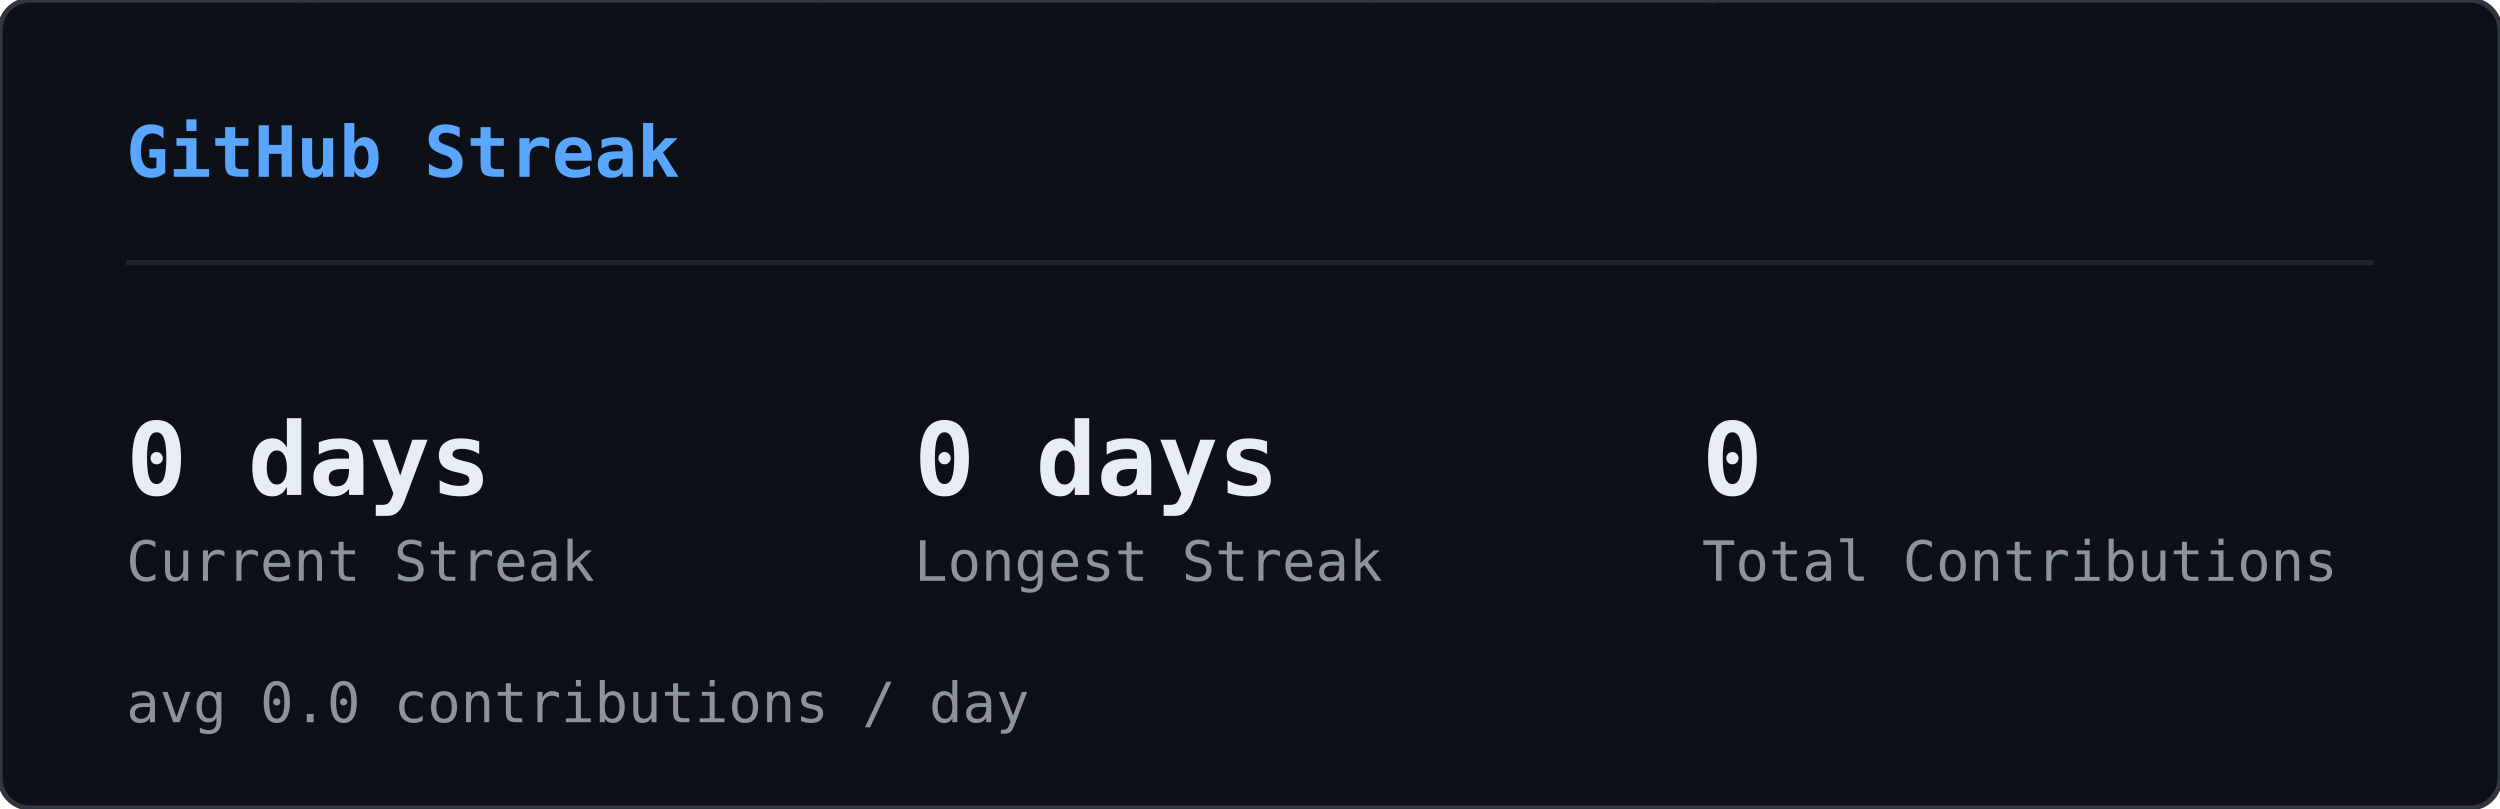
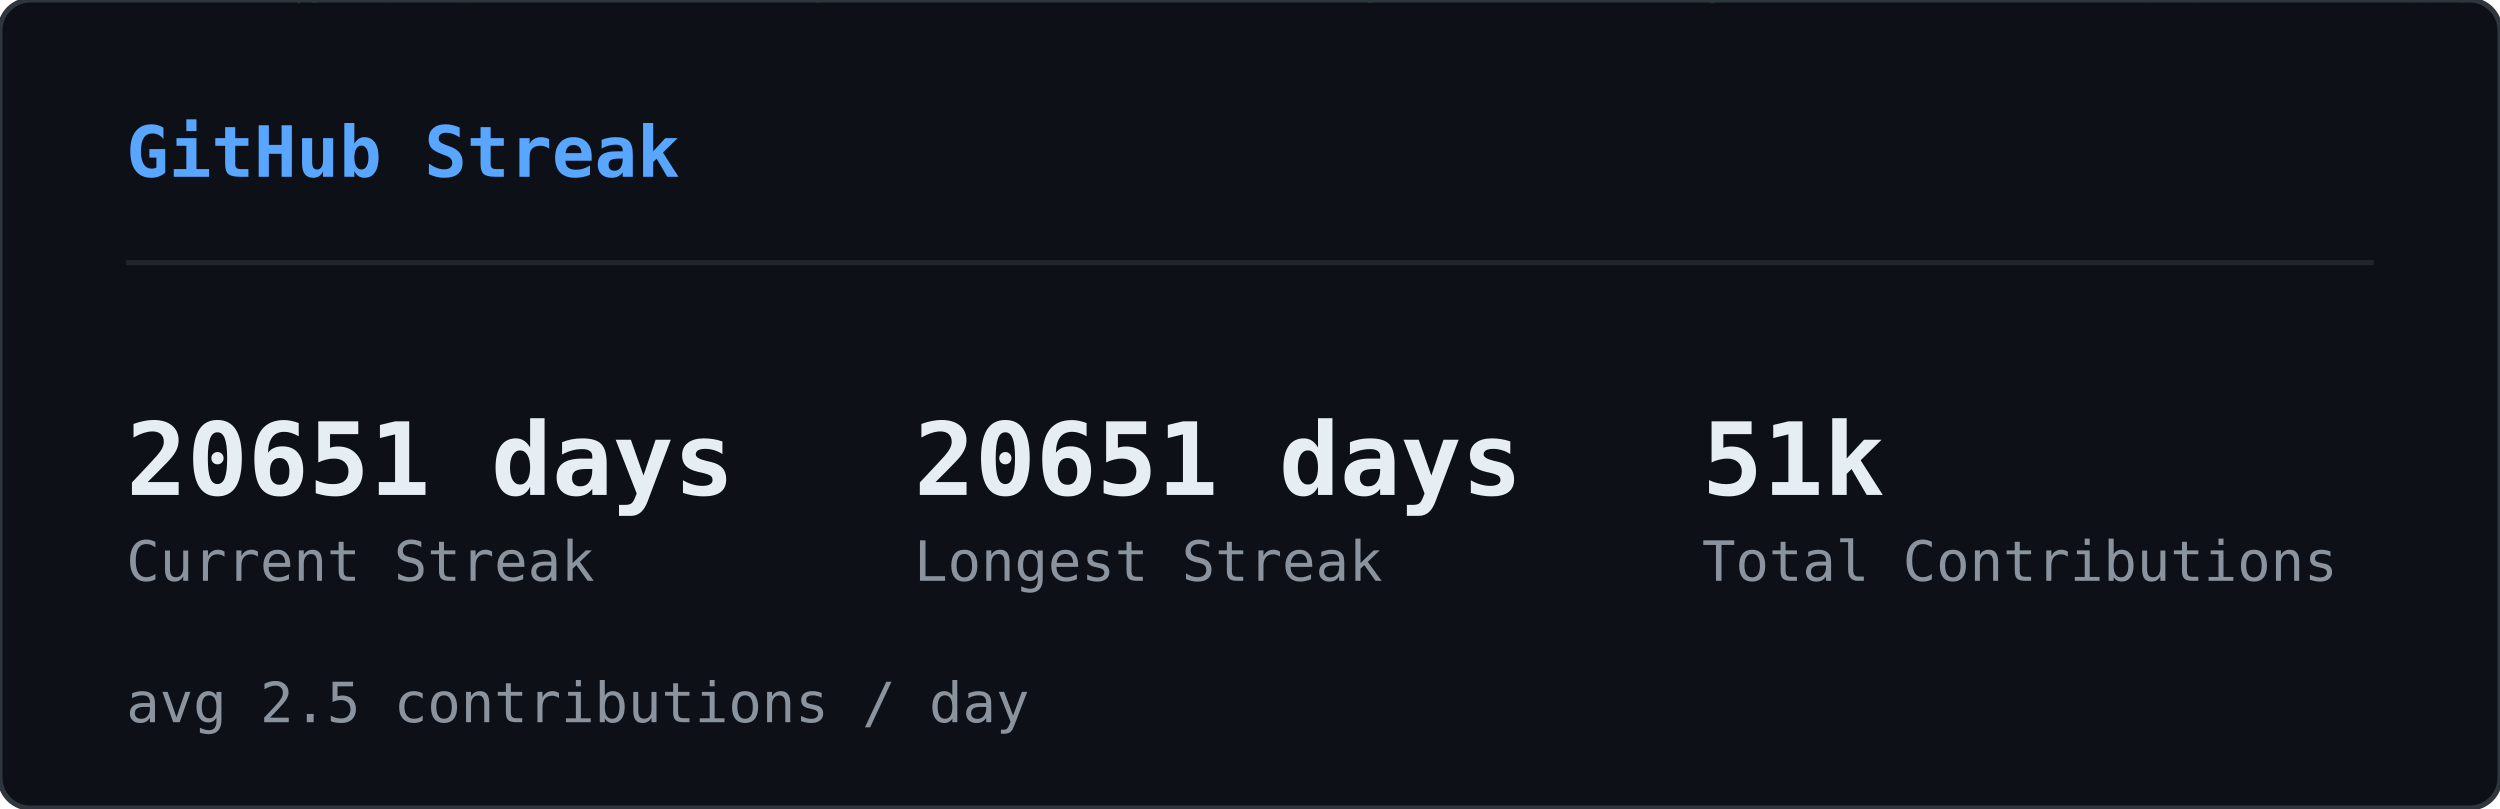
<svg xmlns="http://www.w3.org/2000/svg" width="495" height="160" viewBox="0 0 495 160">
  <defs>
    <clipPath id="sk-clip">
      <rect width="495" height="160" rx="6" />
    </clipPath>
  </defs>
  <rect width="495" height="160" rx="6" fill="#0d1117" />
  <g clip-path="url(#sk-clip)">
    <g opacity="0.22">
      <style>@keyframes sk0{from{transform:translateY(-74px)}to{transform:translateY(174px)}}@keyframes sk1{from{transform:translateY(-46px)}to{transform:translateY(174px)}}@keyframes sk2{from{transform:translateY(-46px)}to{transform:translateY(174px)}}@keyframes sk3{from{transform:translateY(-46px)}to{transform:translateY(174px)}}@keyframes sk4{from{transform:translateY(-46px)}to{transform:translateY(174px)}}@keyframes sk5{from{transform:translateY(-46px)}to{transform:translateY(174px)}}@keyframes sk6{from{transform:translateY(-46px)}to{transform:translateY(174px)}}@keyframes sk7{from{transform:translateY(-46px)}to{transform:translateY(174px)}}@keyframes sk8{from{transform:translateY(-46px)}to{transform:translateY(174px)}}@keyframes sk9{from{transform:translateY(-46px)}to{transform:translateY(174px)}}@keyframes sk10{from{transform:translateY(-46px)}to{transform:translateY(174px)}}@keyframes sk11{from{transform:translateY(-46px)}to{transform:translateY(174px)}}@keyframes sk12{from{transform:translateY(-46px)}to{transform:translateY(174px)}}@keyframes sk13{from{transform:translateY(-46px)}to{transform:translateY(174px)}}@keyframes sk14{from{transform:translateY(-46px)}to{transform:translateY(174px)}}@keyframes sk15{from{transform:translateY(-46px)}to{transform:translateY(174px)}}@keyframes sk16{from{transform:translateY(-46px)}to{transform:translateY(174px)}}@keyframes sk17{from{transform:translateY(-46px)}to{transform:translateY(174px)}}@keyframes sk18{from{transform:translateY(-46px)}to{transform:translateY(174px)}}@keyframes sk19{from{transform:translateY(-46px)}to{transform:translateY(174px)}}@keyframes sk20{from{transform:translateY(-46px)}to{transform:translateY(174px)}}@keyframes sk21{from{transform:translateY(-46px)}to{transform:translateY(174px)}}@keyframes sk22{from{transform:translateY(-46px)}to{transform:translateY(174px)}}@keyframes sk23{from{transform:translateY(-46px)}to{transform:translateY(174px)}}@keyframes sk24{from{transform:translateY(-46px)}to{transform:translateY(174px)}}@keyframes sk25{from{transform:translateY(-46px)}to{transform:translateY(174px)}}@keyframes sk26{from{transform:translateY(-46px)}to{transform:translateY(174px)}}@keyframes sk27{from{transform:translateY(-46px)}to{transform:translateY(174px)}}@keyframes sk28{from{transform:translateY(-46px)}to{transform:translateY(174px)}}@keyframes sk29{from{transform:translateY(-46px)}to{transform:translateY(174px)}}@keyframes sk30{from{transform:translateY(-46px)}to{transform:translateY(174px)}}@keyframes sk31{from{transform:translateY(-46px)}to{transform:translateY(174px)}}@keyframes sk32{from{transform:translateY(-46px)}to{transform:translateY(174px)}}@keyframes sk33{from{transform:translateY(-46px)}to{transform:translateY(174px)}}@keyframes sk34{from{transform:translateY(-46px)}to{transform:translateY(174px)}}@keyframes sk35{from{transform:translateY(-46px)}to{transform:translateY(174px)}}@keyframes sk36{from{transform:translateY(-46px)}to{transform:translateY(174px)}}@keyframes sk37{from{transform:translateY(-46px)}to{transform:translateY(174px)}}</style>
      <g style="animation:sk0 1.64s linear infinite;animation-delay:-1.62s">
        <text x="422" y="0" font-family="monospace" font-size="12" fill="#00ff41">ｿ</text>
        <text x="422" y="-14" font-family="monospace" font-size="12" fill="#00ff41" opacity="0.83">1</text>
        <text x="422" y="-28" font-family="monospace" font-size="12" fill="#00ff41" opacity="0.67">ｬ</text>
        <text x="422" y="-42" font-family="monospace" font-size="12" fill="#00ff41" opacity="0.50">ﾕ</text>
        <text x="422" y="-56" font-family="monospace" font-size="12" fill="#00ff41" opacity="0.33">ﾕ</text>
        <text x="422" y="-70" font-family="monospace" font-size="12" fill="#00ff41" opacity="0.17">ﾑ</text>
      </g>
      <g style="animation:sk1 2.59s linear infinite;animation-delay:-0.47s">
        <text x="260" y="0" font-family="monospace" font-size="12" fill="#00ff41">ﾛ</text>
        <text x="260" y="-14" font-family="monospace" font-size="12" fill="#00ff41" opacity="0.75">ｻ</text>
        <text x="260" y="-28" font-family="monospace" font-size="12" fill="#00ff41" opacity="0.50">ﾖ</text>
        <text x="260" y="-42" font-family="monospace" font-size="12" fill="#00ff41" opacity="0.25">ﾊ</text>
      </g>
      <g style="animation:sk2 1.85s linear infinite;animation-delay:-0.90s">
        <text x="158" y="0" font-family="monospace" font-size="12" fill="#00ff41">ﾎ</text>
        <text x="158" y="-14" font-family="monospace" font-size="12" fill="#00ff41" opacity="0.75">ﾇ</text>
        <text x="158" y="-28" font-family="monospace" font-size="12" fill="#00ff41" opacity="0.50">ﾋ</text>
        <text x="158" y="-42" font-family="monospace" font-size="12" fill="#00ff41" opacity="0.25">ﾁ</text>
      </g>
      <g style="animation:sk3 2.73s linear infinite;animation-delay:-0.65s">
        <text x="308" y="0" font-family="monospace" font-size="12" fill="#00ff41">ﾑ</text>
        <text x="308" y="-14" font-family="monospace" font-size="12" fill="#00ff41" opacity="0.75">1</text>
        <text x="308" y="-28" font-family="monospace" font-size="12" fill="#00ff41" opacity="0.50">ｶ</text>
        <text x="308" y="-42" font-family="monospace" font-size="12" fill="#00ff41" opacity="0.25">ﾆ</text>
      </g>
      <g style="animation:sk4 1.92s linear infinite;animation-delay:-0.21s">
        <text x="90" y="0" font-family="monospace" font-size="12" fill="#00ff41">ｦ</text>
        <text x="90" y="-14" font-family="monospace" font-size="12" fill="#00ff41" opacity="0.75">ｽ</text>
        <text x="90" y="-28" font-family="monospace" font-size="12" fill="#00ff41" opacity="0.50">ｸ</text>
        <text x="90" y="-42" font-family="monospace" font-size="12" fill="#00ff41" opacity="0.25">ﾖ</text>
      </g>
      <g style="animation:sk5 2.64s linear infinite;animation-delay:-1.85s">
        <text x="267" y="0" font-family="monospace" font-size="12" fill="#00ff41">ｮ</text>
        <text x="267" y="-14" font-family="monospace" font-size="12" fill="#00ff41" opacity="0.75">ｺ</text>
        <text x="267" y="-28" font-family="monospace" font-size="12" fill="#00ff41" opacity="0.50">ｩ</text>
        <text x="267" y="-42" font-family="monospace" font-size="12" fill="#00ff41" opacity="0.25">8</text>
      </g>
      <g style="animation:sk6 1.74s linear infinite;animation-delay:-1.31s">
        <text x="363" y="0" font-family="monospace" font-size="12" fill="#00ff41">5</text>
        <text x="363" y="-14" font-family="monospace" font-size="12" fill="#00ff41" opacity="0.75">ﾂ</text>
        <text x="363" y="-28" font-family="monospace" font-size="12" fill="#00ff41" opacity="0.50">ｸ</text>
        <text x="363" y="-42" font-family="monospace" font-size="12" fill="#00ff41" opacity="0.25">ｶ</text>
      </g>
      <g style="animation:sk7 2.64s linear infinite;animation-delay:-0.96s">
        <text x="336" y="0" font-family="monospace" font-size="12" fill="#00ff41">ｨ</text>
        <text x="336" y="-14" font-family="monospace" font-size="12" fill="#00ff41" opacity="0.75">ｺ</text>
        <text x="336" y="-28" font-family="monospace" font-size="12" fill="#00ff41" opacity="0.50">ｪ</text>
        <text x="336" y="-42" font-family="monospace" font-size="12" fill="#00ff41" opacity="0.25">ﾄ</text>
      </g>
      <g style="animation:sk8 2.39s linear infinite;animation-delay:-0.71s">
        <text x="250" y="0" font-family="monospace" font-size="12" fill="#00ff41">9</text>
        <text x="250" y="-14" font-family="monospace" font-size="12" fill="#00ff41" opacity="0.75">ｾ</text>
        <text x="250" y="-28" font-family="monospace" font-size="12" fill="#00ff41" opacity="0.50">4</text>
        <text x="250" y="-42" font-family="monospace" font-size="12" fill="#00ff41" opacity="0.25">ﾕ</text>
      </g>
      <g style="animation:sk9 2.65s linear infinite;animation-delay:-1.67s">
        <text x="236" y="0" font-family="monospace" font-size="12" fill="#00ff41">ｭ</text>
        <text x="236" y="-14" font-family="monospace" font-size="12" fill="#00ff41" opacity="0.75">0</text>
        <text x="236" y="-28" font-family="monospace" font-size="12" fill="#00ff41" opacity="0.50">ｾ</text>
        <text x="236" y="-42" font-family="monospace" font-size="12" fill="#00ff41" opacity="0.25">ﾄ</text>
      </g>
      <g style="animation:sk10 1.52s linear infinite;animation-delay:-0.00s">
        <text x="64" y="0" font-family="monospace" font-size="12" fill="#00ff41">ﾁ</text>
        <text x="64" y="-14" font-family="monospace" font-size="12" fill="#00ff41" opacity="0.75">ｶ</text>
        <text x="64" y="-28" font-family="monospace" font-size="12" fill="#00ff41" opacity="0.50">ｨ</text>
        <text x="64" y="-42" font-family="monospace" font-size="12" fill="#00ff41" opacity="0.25">ｽ</text>
      </g>
      <g style="animation:sk11 3.16s linear infinite;animation-delay:-1.48s">
        <text x="311" y="0" font-family="monospace" font-size="12" fill="#00ff41">ﾋ</text>
        <text x="311" y="-14" font-family="monospace" font-size="12" fill="#00ff41" opacity="0.75">ﾐ</text>
        <text x="311" y="-28" font-family="monospace" font-size="12" fill="#00ff41" opacity="0.50">1</text>
        <text x="311" y="-42" font-family="monospace" font-size="12" fill="#00ff41" opacity="0.25">ﾏ</text>
      </g>
      <g style="animation:sk12 2.73s linear infinite;animation-delay:-0.64s">
        <text x="57" y="0" font-family="monospace" font-size="12" fill="#00ff41">ｯ</text>
        <text x="57" y="-14" font-family="monospace" font-size="12" fill="#00ff41" opacity="0.75">ｩ</text>
        <text x="57" y="-28" font-family="monospace" font-size="12" fill="#00ff41" opacity="0.50">ｬ</text>
        <text x="57" y="-42" font-family="monospace" font-size="12" fill="#00ff41" opacity="0.25">1</text>
      </g>
      <g style="animation:sk13 2.24s linear infinite;animation-delay:-0.48s">
        <text x="20" y="0" font-family="monospace" font-size="12" fill="#00ff41">0</text>
        <text x="20" y="-14" font-family="monospace" font-size="12" fill="#00ff41" opacity="0.75">ｸ</text>
        <text x="20" y="-28" font-family="monospace" font-size="12" fill="#00ff41" opacity="0.50">ｵ</text>
        <text x="20" y="-42" font-family="monospace" font-size="12" fill="#00ff41" opacity="0.25">ｹ</text>
      </g>
      <g style="animation:sk14 2.48s linear infinite;animation-delay:-0.05s">
        <text x="468" y="0" font-family="monospace" font-size="12" fill="#00ff41">ﾌ</text>
        <text x="468" y="-14" font-family="monospace" font-size="12" fill="#00ff41" opacity="0.75">ｿ</text>
        <text x="468" y="-28" font-family="monospace" font-size="12" fill="#00ff41" opacity="0.50">ｪ</text>
        <text x="468" y="-42" font-family="monospace" font-size="12" fill="#00ff41" opacity="0.25">ﾁ</text>
      </g>
      <g style="animation:sk15 2.50s linear infinite;animation-delay:-0.45s">
        <text x="139" y="0" font-family="monospace" font-size="12" fill="#00ff41">ﾋ</text>
        <text x="139" y="-14" font-family="monospace" font-size="12" fill="#00ff41" opacity="0.75">0</text>
        <text x="139" y="-28" font-family="monospace" font-size="12" fill="#00ff41" opacity="0.50">ﾈ</text>
        <text x="139" y="-42" font-family="monospace" font-size="12" fill="#00ff41" opacity="0.25">ﾃ</text>
      </g>
      <g style="animation:sk16 2.07s linear infinite;animation-delay:-0.83s">
        <text x="159" y="0" font-family="monospace" font-size="12" fill="#00ff41">ｬ</text>
        <text x="159" y="-14" font-family="monospace" font-size="12" fill="#00ff41" opacity="0.75">ｽ</text>
        <text x="159" y="-28" font-family="monospace" font-size="12" fill="#00ff41" opacity="0.50">ﾅ</text>
        <text x="159" y="-42" font-family="monospace" font-size="12" fill="#00ff41" opacity="0.25">ﾐ</text>
      </g>
      <g style="animation:sk17 2.99s linear infinite;animation-delay:-0.91s">
        <text x="432" y="0" font-family="monospace" font-size="12" fill="#00ff41">ｷ</text>
        <text x="432" y="-14" font-family="monospace" font-size="12" fill="#00ff41" opacity="0.75">ｵ</text>
        <text x="432" y="-28" font-family="monospace" font-size="12" fill="#00ff41" opacity="0.50">ｵ</text>
        <text x="432" y="-42" font-family="monospace" font-size="12" fill="#00ff41" opacity="0.25">ｮ</text>
      </g>
      <g style="animation:sk18 2.12s linear infinite;animation-delay:-1.41s">
        <text x="74" y="0" font-family="monospace" font-size="12" fill="#00ff41">ｳ</text>
        <text x="74" y="-14" font-family="monospace" font-size="12" fill="#00ff41" opacity="0.75">0</text>
        <text x="74" y="-28" font-family="monospace" font-size="12" fill="#00ff41" opacity="0.50">ｽ</text>
        <text x="74" y="-42" font-family="monospace" font-size="12" fill="#00ff41" opacity="0.25">ｹ</text>
      </g>
      <g style="animation:sk19 2.39s linear infinite;animation-delay:-1.53s">
        <text x="58" y="0" font-family="monospace" font-size="12" fill="#00ff41">ｮ</text>
        <text x="58" y="-14" font-family="monospace" font-size="12" fill="#00ff41" opacity="0.75">9</text>
        <text x="58" y="-28" font-family="monospace" font-size="12" fill="#00ff41" opacity="0.50">ｸ</text>
        <text x="58" y="-42" font-family="monospace" font-size="12" fill="#00ff41" opacity="0.25">ｺ</text>
      </g>
      <g style="animation:sk20 3.07s linear infinite;animation-delay:-0.42s">
        <text x="464" y="0" font-family="monospace" font-size="12" fill="#00ff41">ﾊ</text>
        <text x="464" y="-14" font-family="monospace" font-size="12" fill="#00ff41" opacity="0.75">ﾂ</text>
        <text x="464" y="-28" font-family="monospace" font-size="12" fill="#00ff41" opacity="0.50">5</text>
        <text x="464" y="-42" font-family="monospace" font-size="12" fill="#00ff41" opacity="0.25">ﾄ</text>
      </g>
      <g style="animation:sk21 1.88s linear infinite;animation-delay:-0.50s">
        <text x="271" y="0" font-family="monospace" font-size="12" fill="#00ff41">ｺ</text>
        <text x="271" y="-14" font-family="monospace" font-size="12" fill="#00ff41" opacity="0.75">ｵ</text>
        <text x="271" y="-28" font-family="monospace" font-size="12" fill="#00ff41" opacity="0.50">ｨ</text>
        <text x="271" y="-42" font-family="monospace" font-size="12" fill="#00ff41" opacity="0.25">ﾚ</text>
      </g>
      <g style="animation:sk22 2.58s linear infinite;animation-delay:-1.23s">
        <text x="485" y="0" font-family="monospace" font-size="12" fill="#00ff41">ｩ</text>
        <text x="485" y="-14" font-family="monospace" font-size="12" fill="#00ff41" opacity="0.75">ﾙ</text>
        <text x="485" y="-28" font-family="monospace" font-size="12" fill="#00ff41" opacity="0.50">ﾛ</text>
        <text x="485" y="-42" font-family="monospace" font-size="12" fill="#00ff41" opacity="0.25">ﾈ</text>
      </g>
      <g style="animation:sk23 3.17s linear infinite;animation-delay:-2.86s">
        <text x="244" y="0" font-family="monospace" font-size="12" fill="#00ff41">ﾓ</text>
        <text x="244" y="-14" font-family="monospace" font-size="12" fill="#00ff41" opacity="0.75">ｶ</text>
        <text x="244" y="-28" font-family="monospace" font-size="12" fill="#00ff41" opacity="0.50">ｴ</text>
        <text x="244" y="-42" font-family="monospace" font-size="12" fill="#00ff41" opacity="0.25">ｿ</text>
      </g>
      <g style="animation:sk24 2.09s linear infinite;animation-delay:-1.35s">
        <text x="413" y="0" font-family="monospace" font-size="12" fill="#00ff41">ｴ</text>
        <text x="413" y="-14" font-family="monospace" font-size="12" fill="#00ff41" opacity="0.75">ﾎ</text>
        <text x="413" y="-28" font-family="monospace" font-size="12" fill="#00ff41" opacity="0.50">9</text>
        <text x="413" y="-42" font-family="monospace" font-size="12" fill="#00ff41" opacity="0.25">ﾝ</text>
      </g>
      <g style="animation:sk25 2.30s linear infinite;animation-delay:-0.07s">
        <text x="479" y="0" font-family="monospace" font-size="12" fill="#00ff41">ｹ</text>
        <text x="479" y="-14" font-family="monospace" font-size="12" fill="#00ff41" opacity="0.75">ｦ</text>
        <text x="479" y="-28" font-family="monospace" font-size="12" fill="#00ff41" opacity="0.50">ﾌ</text>
        <text x="479" y="-42" font-family="monospace" font-size="12" fill="#00ff41" opacity="0.25">ｦ</text>
      </g>
      <g style="animation:sk26 2.84s linear infinite;animation-delay:-1.24s">
        <text x="475" y="0" font-family="monospace" font-size="12" fill="#00ff41">ｷ</text>
        <text x="475" y="-14" font-family="monospace" font-size="12" fill="#00ff41" opacity="0.75">ｦ</text>
        <text x="475" y="-28" font-family="monospace" font-size="12" fill="#00ff41" opacity="0.50">ﾚ</text>
        <text x="475" y="-42" font-family="monospace" font-size="12" fill="#00ff41" opacity="0.25">ﾊ</text>
      </g>
      <g style="animation:sk27 2.78s linear infinite;animation-delay:-1.71s">
        <text x="424" y="0" font-family="monospace" font-size="12" fill="#00ff41">ｦ</text>
        <text x="424" y="-14" font-family="monospace" font-size="12" fill="#00ff41" opacity="0.75">ｭ</text>
        <text x="424" y="-28" font-family="monospace" font-size="12" fill="#00ff41" opacity="0.50">ﾎ</text>
        <text x="424" y="-42" font-family="monospace" font-size="12" fill="#00ff41" opacity="0.25">ｴ</text>
      </g>
      <g style="animation:sk28 3.10s linear infinite;animation-delay:-2.18s">
        <text x="261" y="0" font-family="monospace" font-size="12" fill="#00ff41">ﾆ</text>
        <text x="261" y="-14" font-family="monospace" font-size="12" fill="#00ff41" opacity="0.75">7</text>
        <text x="261" y="-28" font-family="monospace" font-size="12" fill="#00ff41" opacity="0.50">ﾄ</text>
        <text x="261" y="-42" font-family="monospace" font-size="12" fill="#00ff41" opacity="0.25">ﾁ</text>
      </g>
      <g style="animation:sk29 1.98s linear infinite;animation-delay:-1.87s">
        <text x="336" y="0" font-family="monospace" font-size="12" fill="#00ff41">ﾛ</text>
        <text x="336" y="-14" font-family="monospace" font-size="12" fill="#00ff41" opacity="0.75">5</text>
        <text x="336" y="-28" font-family="monospace" font-size="12" fill="#00ff41" opacity="0.50">ﾁ</text>
        <text x="336" y="-42" font-family="monospace" font-size="12" fill="#00ff41" opacity="0.25">ﾌ</text>
      </g>
      <g style="animation:sk30 2.46s linear infinite;animation-delay:-1.90s">
        <text x="97" y="0" font-family="monospace" font-size="12" fill="#00ff41">ﾝ</text>
        <text x="97" y="-14" font-family="monospace" font-size="12" fill="#00ff41" opacity="0.75">ﾕ</text>
        <text x="97" y="-28" font-family="monospace" font-size="12" fill="#00ff41" opacity="0.50">ﾖ</text>
        <text x="97" y="-42" font-family="monospace" font-size="12" fill="#00ff41" opacity="0.25">ｨ</text>
      </g>
      <g style="animation:sk31 2.42s linear infinite;animation-delay:-0.95s">
        <text x="196" y="0" font-family="monospace" font-size="12" fill="#00ff41">ﾒ</text>
        <text x="196" y="-14" font-family="monospace" font-size="12" fill="#00ff41" opacity="0.75">ﾓ</text>
        <text x="196" y="-28" font-family="monospace" font-size="12" fill="#00ff41" opacity="0.50">0</text>
        <text x="196" y="-42" font-family="monospace" font-size="12" fill="#00ff41" opacity="0.25">ﾓ</text>
      </g>
      <g style="animation:sk32 1.75s linear infinite;animation-delay:-0.28s">
        <text x="15" y="0" font-family="monospace" font-size="12" fill="#00ff41">ｺ</text>
        <text x="15" y="-14" font-family="monospace" font-size="12" fill="#00ff41" opacity="0.75">ｧ</text>
        <text x="15" y="-28" font-family="monospace" font-size="12" fill="#00ff41" opacity="0.50">ｭ</text>
        <text x="15" y="-42" font-family="monospace" font-size="12" fill="#00ff41" opacity="0.25">2</text>
      </g>
      <g style="animation:sk33 1.60s linear infinite;animation-delay:-0.92s">
        <text x="389" y="0" font-family="monospace" font-size="12" fill="#00ff41">ﾏ</text>
        <text x="389" y="-14" font-family="monospace" font-size="12" fill="#00ff41" opacity="0.75">9</text>
        <text x="389" y="-28" font-family="monospace" font-size="12" fill="#00ff41" opacity="0.50">3</text>
        <text x="389" y="-42" font-family="monospace" font-size="12" fill="#00ff41" opacity="0.25">ｪ</text>
      </g>
      <g style="animation:sk34 3.20s linear infinite;animation-delay:-0.07s">
        <text x="43" y="0" font-family="monospace" font-size="12" fill="#00ff41">5</text>
        <text x="43" y="-14" font-family="monospace" font-size="12" fill="#00ff41" opacity="0.75">9</text>
        <text x="43" y="-28" font-family="monospace" font-size="12" fill="#00ff41" opacity="0.50">ﾗ</text>
        <text x="43" y="-42" font-family="monospace" font-size="12" fill="#00ff41" opacity="0.25">ｽ</text>
      </g>
      <g style="animation:sk35 2.79s linear infinite;animation-delay:-2.17s">
        <text x="254" y="0" font-family="monospace" font-size="12" fill="#00ff41">ﾝ</text>
        <text x="254" y="-14" font-family="monospace" font-size="12" fill="#00ff41" opacity="0.75">ﾎ</text>
        <text x="254" y="-28" font-family="monospace" font-size="12" fill="#00ff41" opacity="0.50">8</text>
        <text x="254" y="-42" font-family="monospace" font-size="12" fill="#00ff41" opacity="0.25">ﾌ</text>
      </g>
      <g style="animation:sk36 2.92s linear infinite;animation-delay:-0.51s">
        <text x="89" y="0" font-family="monospace" font-size="12" fill="#00ff41">ｦ</text>
        <text x="89" y="-14" font-family="monospace" font-size="12" fill="#00ff41" opacity="0.75">ｯ</text>
        <text x="89" y="-28" font-family="monospace" font-size="12" fill="#00ff41" opacity="0.50">ﾏ</text>
        <text x="89" y="-42" font-family="monospace" font-size="12" fill="#00ff41" opacity="0.25">ｧ</text>
      </g>
      <g style="animation:sk37 3.01s linear infinite;animation-delay:-0.04s">
        <text x="419" y="0" font-family="monospace" font-size="12" fill="#00ff41">0</text>
        <text x="419" y="-14" font-family="monospace" font-size="12" fill="#00ff41" opacity="0.75">ｼ</text>
        <text x="419" y="-28" font-family="monospace" font-size="12" fill="#00ff41" opacity="0.50">ｴ</text>
        <text x="419" y="-42" font-family="monospace" font-size="12" fill="#00ff41" opacity="0.25">ｼ</text>
      </g>
    </g>
  </g>
  <rect width="495" height="160" rx="6" fill="none" stroke="#30363d" stroke-width="1" />
  <text x="25" y="35" font-family="monospace" font-size="14" font-weight="600" fill="#58a6ff">GitHub Streak</text>
  <line x1="25" y1="52" x2="470" y2="52" stroke="#21262d" stroke-width="1" />
-   <text x="25" y="98" font-family="monospace" font-size="20" font-weight="700" fill="#e6edf3">0 days</text>
+   <text x="25" y="98" font-family="monospace" font-size="20" font-weight="700" fill="#e6edf3">20651 days</text>
  <text x="25" y="115" font-family="monospace" font-size="11" fill="#8b949e">Current Streak</text>
-   <text x="181" y="98" font-family="monospace" font-size="20" font-weight="700" fill="#e6edf3">0 days</text>
+   <text x="181" y="98" font-family="monospace" font-size="20" font-weight="700" fill="#e6edf3">20651 days</text>
  <text x="181" y="115" font-family="monospace" font-size="11" fill="#8b949e">Longest Streak</text>
-   <text x="337" y="98" font-family="monospace" font-size="20" font-weight="700" fill="#e6edf3">0</text>
+   <text x="337" y="98" font-family="monospace" font-size="20" font-weight="700" fill="#e6edf3">51k</text>
  <text x="337" y="115" font-family="monospace" font-size="11" fill="#8b949e">Total Contributions</text>
-   <text x="25" y="143" font-family="monospace" font-size="11" fill="#8b949e">avg 0.0 contributions / day</text>
+   <text x="25" y="143" font-family="monospace" font-size="11" fill="#8b949e">avg 2.5 contributions / day</text>
</svg>
